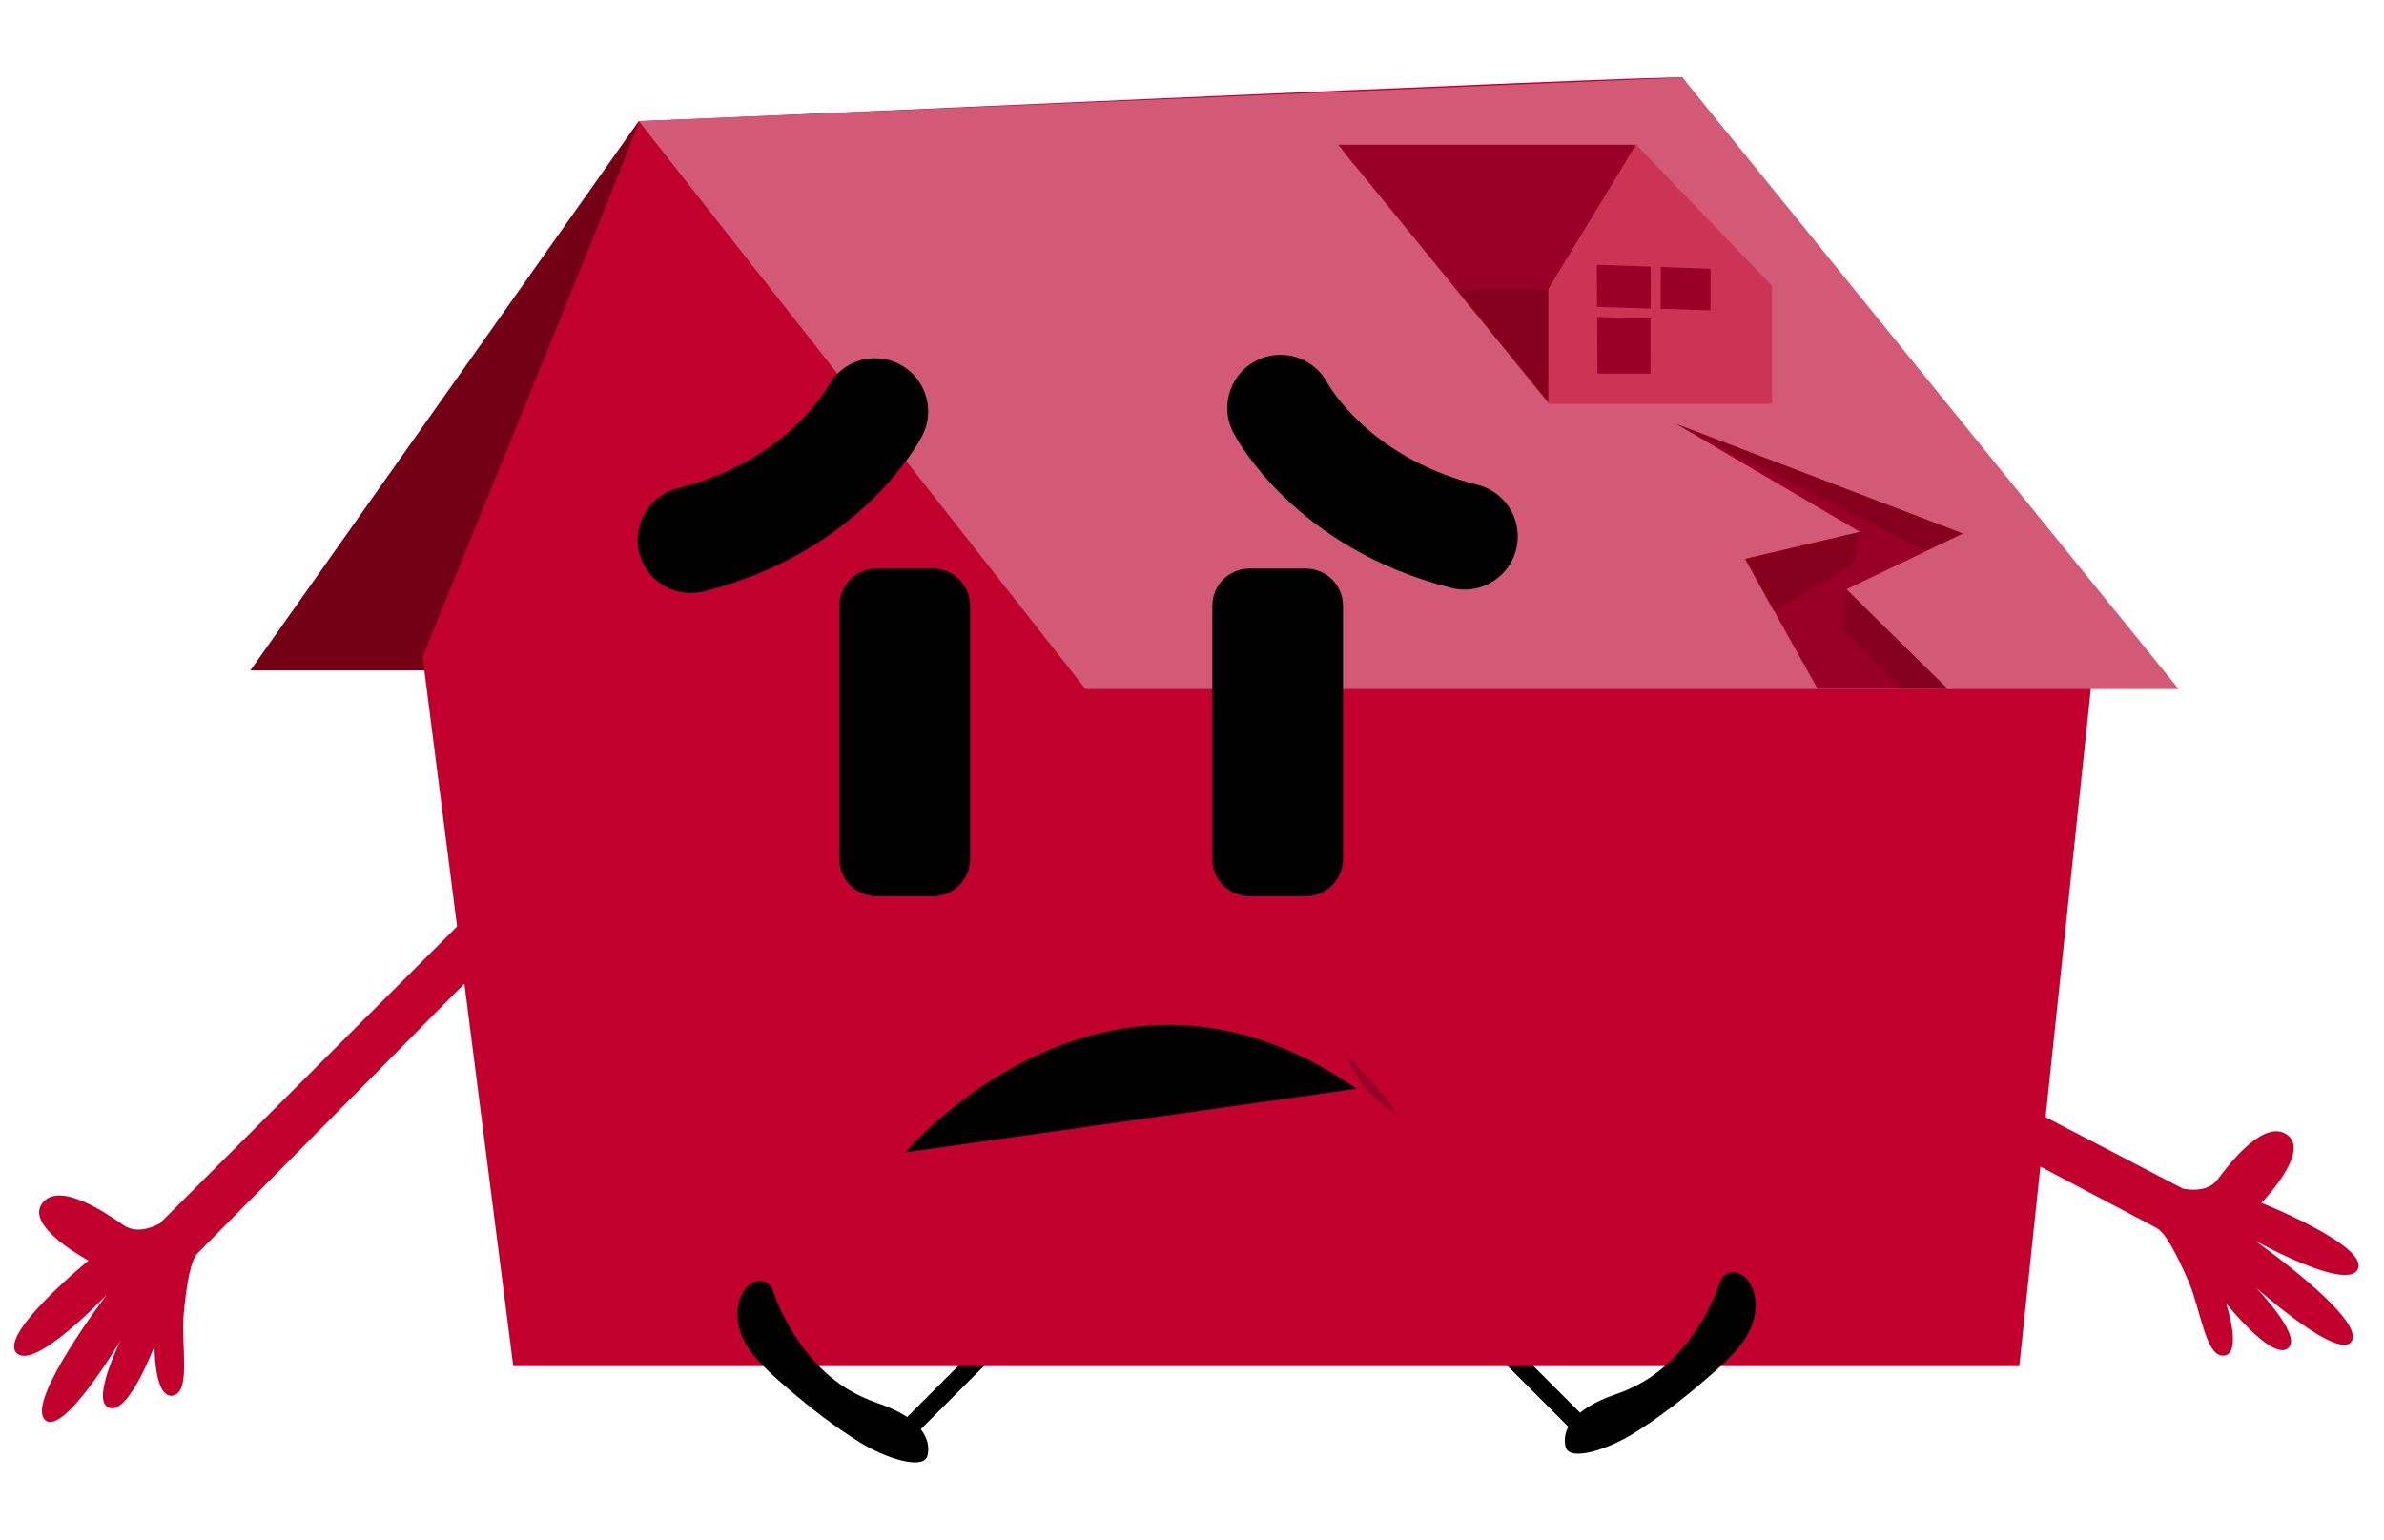
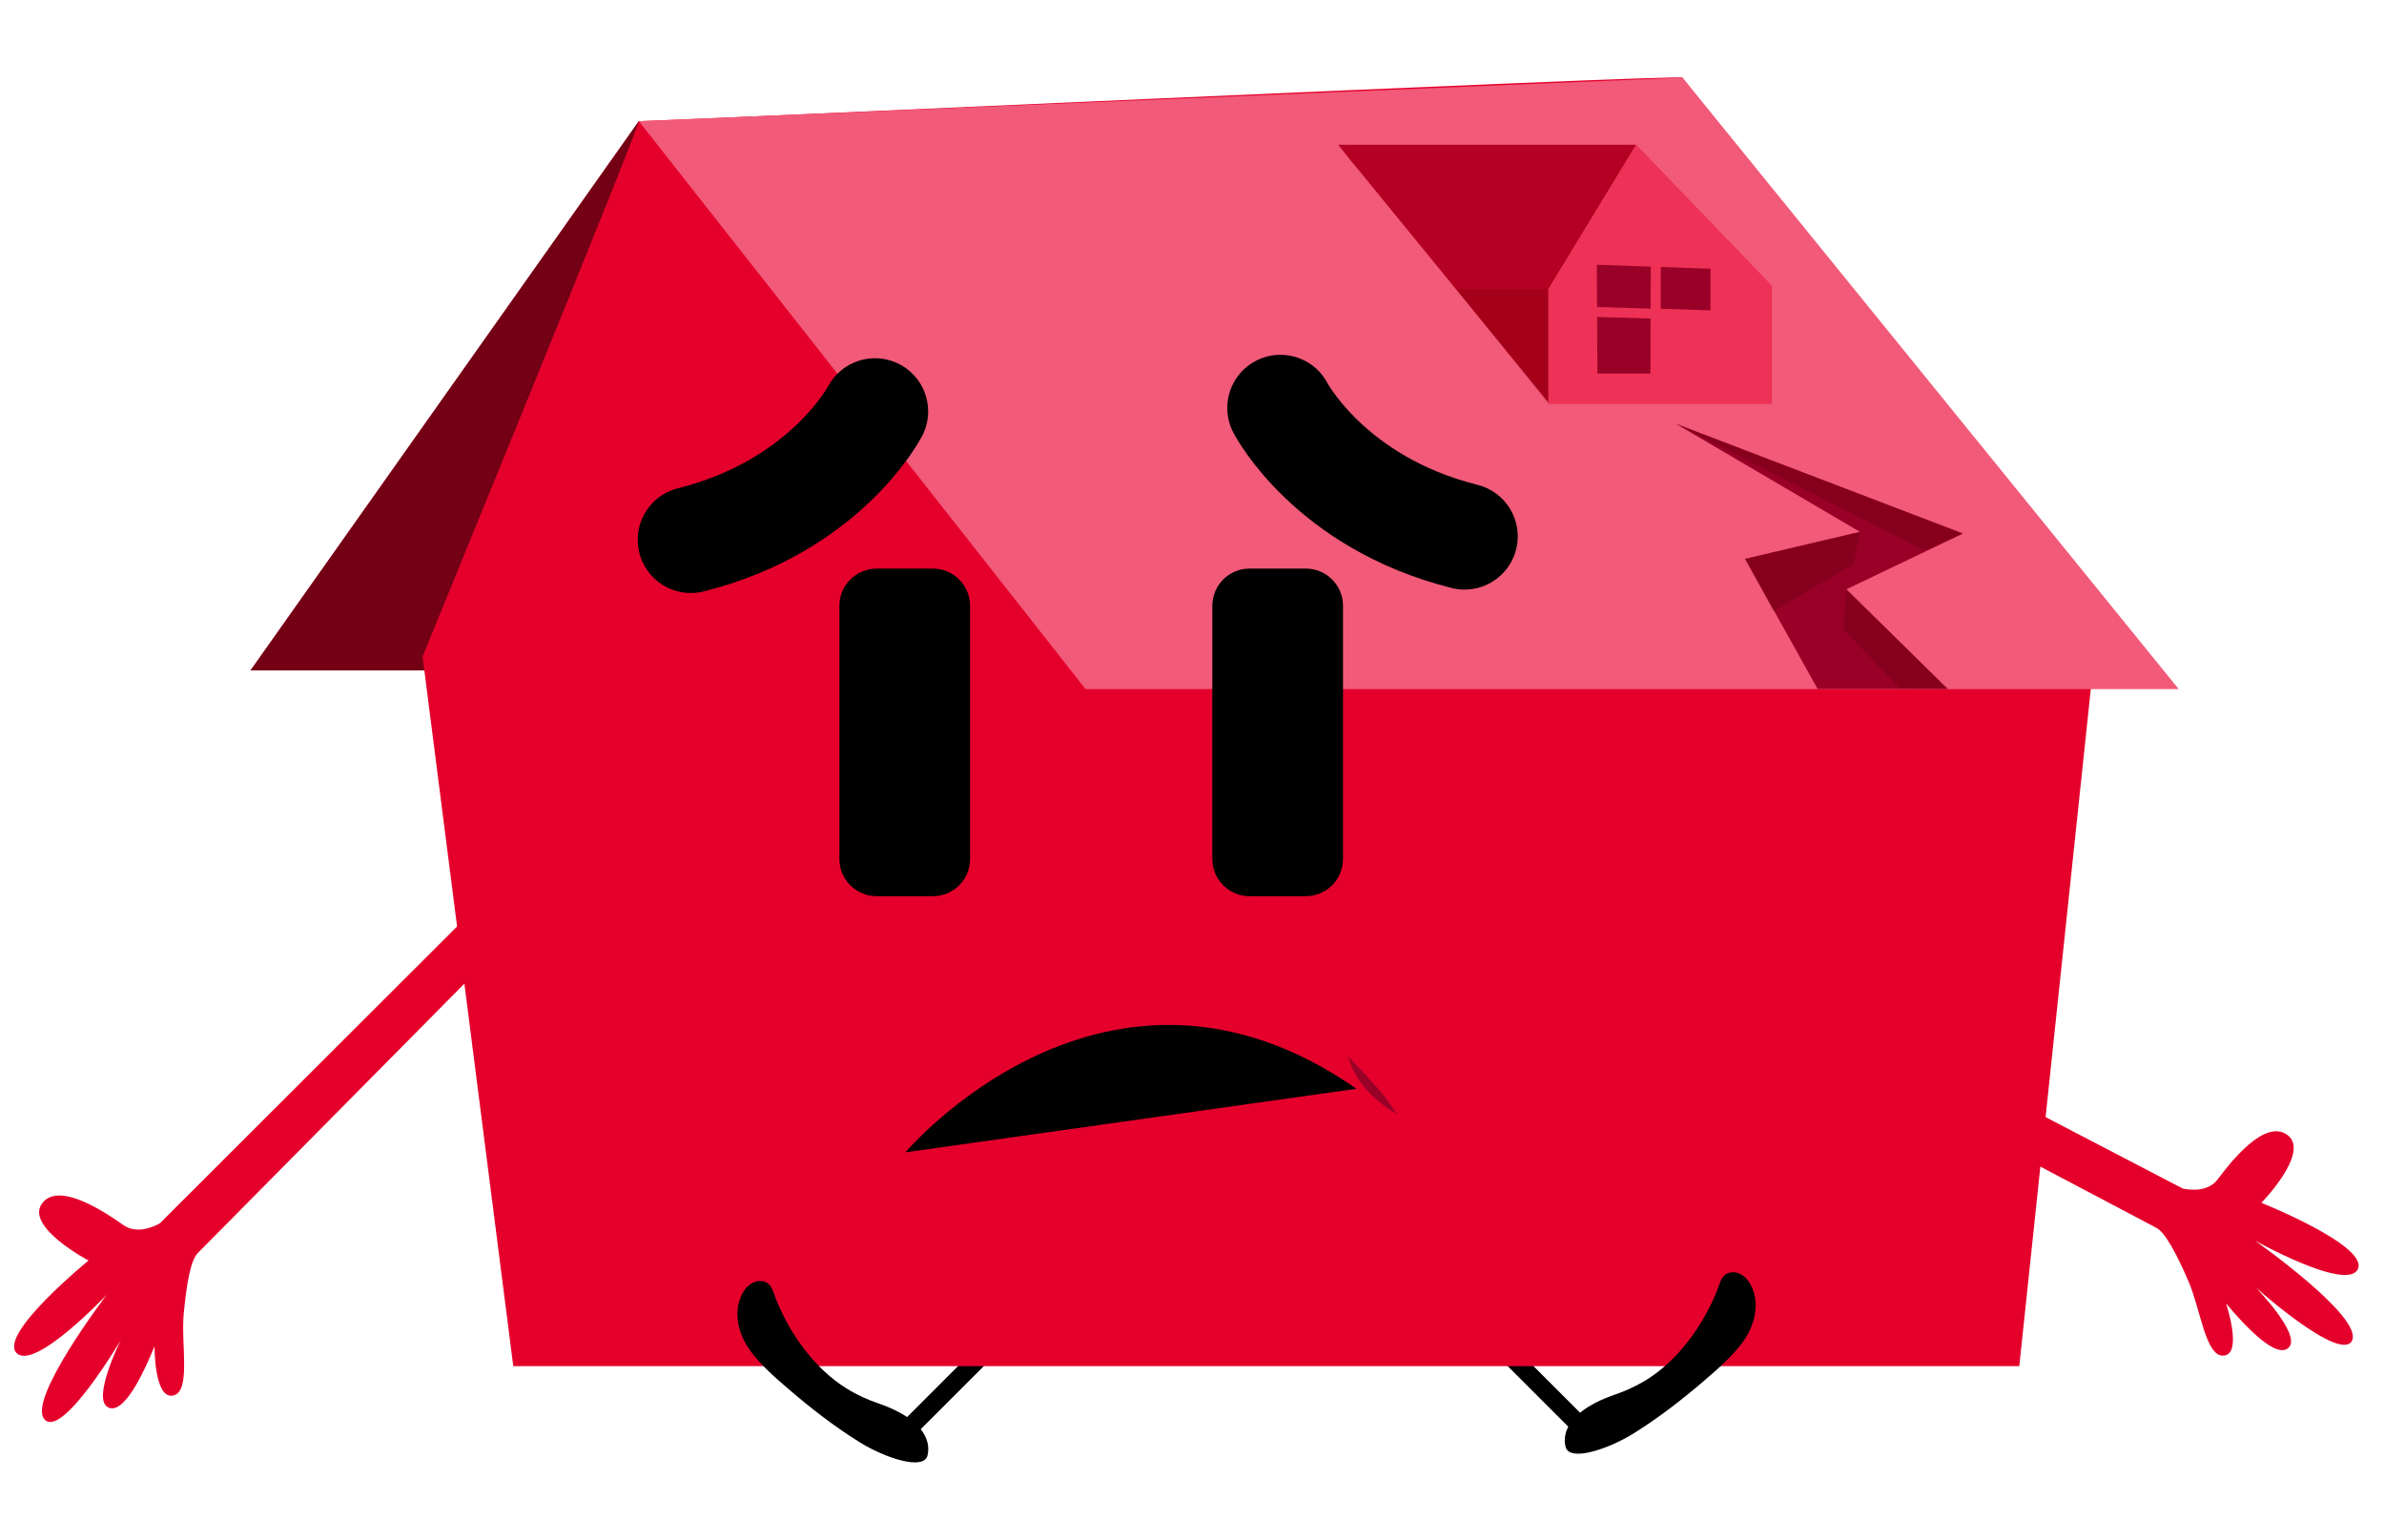
<svg xmlns="http://www.w3.org/2000/svg" viewBox="0 0 339.9 219.55">
  <defs>
    <style>
-       .cls-1, .cls-2, .cls-3, .cls-4, .cls-5 {
+       .cls-1, .cls-2 {
+         fill: #b40023;
+       }
+ 
+       .cls-3 {
+         fill: #f15a78;
+       }
+ 
+       .cls-4 {
+         opacity: .6;
+       }
+ 
+       .cls-4, .cls-5, .cls-2, .cls-6 {
+         mix-blend-mode: multiply;
+       }
+ 
+       .cls-4, .cls-5, .cls-7, .cls-8 {
        fill: #980027;
      }

-       .cls-1, .cls-2, .cls-3, .cls-6 {
-         mix-blend-mode: multiply;
+       .cls-9 {
+         fill: #e4002b;
      }

-       .cls-1, .cls-6 {
+       .cls-2 {
        opacity: .3;
      }

-       .cls-7 {
-         fill: #c2002e;
-       }
- 
-       .cls-2 {
-         opacity: .6;
+       .cls-2, .cls-10 {
+         isolation: isolate;
      }

      .cls-8 {
-         isolation: isolate;
-       }
- 
-       .cls-9 {
-         fill: #d25a76;
-       }
- 
-       .cls-5 {
        opacity: 0;
      }

-       .cls-10 {
-         fill: #cc3456;
+       .cls-11 {
+         fill: #ee3156;
      }

-       .cls-11 {
+       .cls-6 {
+         opacity: .3;
+       }
+ 
+       .cls-12 {
        fill: none;
        stroke: #000;
        stroke-linecap: round;
        stroke-miterlimit: 10;
        stroke-width: 15.16px;
      }
    </style>
  </defs>
-   <g class="cls-8">
+   <g class="cls-10">
    <g id="Capa_1" data-name="Capa 1">
      <g>
        <rect x="215.94" y="181.54" width="2.6" height="27.37" transform="translate(508.9 179.66) rotate(135)" />
        <rect x="135.49" y="182.74" width="2.6" height="27.37" transform="translate(178.96 -39.2) rotate(45)" />
+         <polygon class="cls-7" points="91.08 17.27 35.71 95.59 95.72 95.59 91.08 17.27" />
        <polygon class="cls-4" points="91.08 17.27 35.71 95.59 95.72 95.59 91.08 17.27" />
-         <polygon class="cls-2" points="91.08 17.27 35.71 95.59 95.72 95.59 91.08 17.27" />
-         <path class="cls-7" d="M6.35,202.37c-2.56-2.76,8.87-17.77,8.87-17.77,0,0-10.4,11.02-12.89,8.28-2.49-2.73,10.29-13.15,10.29-13.15,0,0-9.01-4.77-6.65-8.1,2.36-3.34,9.2,1.34,11.62,3.04,1.86,1.31,4.19.31,5.18-.23,8.69-8.68,57.79-57.71,57.79-57.71l3.47,5.52s-55.82,56.39-55.82,56.4c-1.03,1-1.61,4.39-2.02,8.72-.41,4.34,1.1,11.16-1.56,11.62-2.66.45-2.6-7.04-2.6-7.04-1.53,3.78-4.43,9.97-6.68,8.68-2.25-1.3,1.87-9.56,1.87-9.56,0,0-8.31,14.08-10.87,11.32Z" />
-         <path class="cls-7" d="M60.25,93.63l12.93,101.16h214.72l11.34-107.36S239.89,11.6,239.89,11.07s-149.35,6.38-148.82,6.2-30.83,76.36-30.83,76.36Z" />
-         <polygon class="cls-9" points="91.08 17.27 154.77 98.25 310.63 98.25 239.89 11.07 91.08 17.27" />
+         <path class="cls-9" d="M6.35,202.37c-2.56-2.76,8.87-17.77,8.87-17.77,0,0-10.4,11.02-12.89,8.28-2.49-2.73,10.29-13.15,10.29-13.15,0,0-9.01-4.77-6.65-8.1,2.36-3.34,9.2,1.34,11.62,3.04,1.86,1.31,4.19.31,5.18-.23,8.69-8.68,57.79-57.71,57.79-57.71l3.47,5.52s-55.82,56.39-55.82,56.4c-1.03,1-1.61,4.39-2.02,8.72-.41,4.34,1.1,11.16-1.56,11.62-2.66.45-2.6-7.04-2.6-7.04-1.53,3.78-4.43,9.97-6.68,8.68-2.25-1.3,1.87-9.56,1.87-9.56,0,0-8.31,14.08-10.87,11.32Z" />
+         <path class="cls-9" d="M60.25,93.63l12.93,101.16h214.72l11.34-107.36S239.89,11.6,239.89,11.07s-149.35,6.38-148.82,6.2-30.83,76.36-30.83,76.36Z" />
+         <polygon class="cls-3" points="91.08 17.27 154.77 98.25 310.63 98.25 239.89 11.07 91.08 17.27" />
        <rect x="119.68" y="81.07" width="18.63" height="46.71" rx="5.3" ry="5.3" />
        <rect x="172.85" y="81.07" width="18.63" height="46.71" rx="5.3" ry="5.3" transform="translate(364.33 208.85) rotate(180)" />
-         <path class="cls-7" d="M335.35,191.11c1.55-3.38-13.86-14.23-13.86-14.23,0,0,13.2,7.37,14.69,4.05,1.49-3.33-13.76-9.43-13.76-9.43,0,0,7-7.18,3.74-9.65-3.26-2.47-8.24,3.99-9.98,6.31-1.34,1.79-3.85,1.53-4.94,1.32-10.87-5.66-72.27-37.63-72.27-37.63l-1.55,6.25s70.01,36.96,70.01,36.96c1.28.65,2.88,3.68,4.61,7.67,1.73,3.99,2.44,10.91,5.08,10.55,2.64-.36.26-7.44.26-7.44,2.61,3.13,7.26,8.14,8.98,6.25,1.71-1.89-4.73-8.51-4.73-8.51,0,0,12.19,10.89,13.74,7.52Z" />
-         <polyline class="cls-4" points="192.78 23.11 220.77 57.37 220.77 41.23 233.29 20.64 190.8 20.64 193.27 23.77" />
-         <polygon class="cls-10" points="233.29 20.64 252.64 40.74 252.64 57.59 220.77 57.59 220.77 41.23 233.29 20.64" />
-         <polygon class="cls-1" points="220.77 57.59 207.62 41.23 220.77 41.23 220.77 57.59" />
-         <path class="cls-4" d="M192.23,150.63c2.4,2.61,5.09,5.15,6.91,8.23-3.11-1.85-5.99-4.65-6.91-8.23h0Z" />
+         <path class="cls-9" d="M335.35,191.11c1.55-3.38-13.86-14.23-13.86-14.23,0,0,13.2,7.37,14.69,4.05,1.49-3.33-13.76-9.43-13.76-9.43,0,0,7-7.18,3.74-9.65-3.26-2.47-8.24,3.99-9.98,6.31-1.34,1.79-3.85,1.53-4.94,1.32-10.87-5.66-72.27-37.63-72.27-37.63l-1.55,6.25s70.01,36.96,70.01,36.96c1.28.65,2.88,3.68,4.61,7.67,1.73,3.99,2.44,10.91,5.08,10.55,2.64-.36.26-7.44.26-7.44,2.61,3.13,7.26,8.14,8.98,6.25,1.71-1.89-4.73-8.51-4.73-8.51,0,0,12.19,10.89,13.74,7.52Z" />
+         <polyline class="cls-1" points="192.78 23.11 220.77 57.37 220.77 41.23 233.29 20.64 190.8 20.64 193.27 23.77" />
+         <polygon class="cls-11" points="233.29 20.64 252.64 40.74 252.64 57.59 220.77 57.59 220.77 41.23 233.29 20.64" />
+         <polygon class="cls-2" points="220.77 57.59 207.62 41.23 220.77 41.23 220.77 57.59" />
+         <path class="cls-7" d="M192.23,150.63c2.4,2.61,5.09,5.15,6.91,8.23-3.11-1.85-5.99-4.65-6.91-8.23h0Z" />
        <g>
-           <path class="cls-4" d="M235.36,38.02l-7.69-.27c0,.12.01,2.87.03,6.02l7.64.23.02-5.98Z" />
-           <polygon class="cls-5" points="236.75 53.26 243.87 53.26 243.87 45.68 236.77 45.46 236.75 53.26" />
-           <polygon class="cls-4" points="243.87 44.25 243.87 38.32 236.79 38.07 236.78 44.03 243.87 44.25" />
-           <path class="cls-4" d="M227.71,45.19c.02,3.98.04,8.07.04,8.07h7.56l.02-7.84-7.63-.23Z" />
+           <path class="cls-7" d="M235.36,38.02l-7.69-.27c0,.12.01,2.87.03,6.02l7.64.23.02-5.98Z" />
+           <polygon class="cls-8" points="236.75 53.26 243.87 53.26 243.87 45.68 236.77 45.46 236.75 53.26" />
+           <polygon class="cls-7" points="243.87 44.25 243.87 38.32 236.79 38.07 236.78 44.03 243.87 44.25" />
+           <path class="cls-7" d="M227.71,45.19c.02,3.98.04,8.07.04,8.07h7.56l.02-7.84-7.63-.23Z" />
        </g>
-         <path class="cls-11" d="M182.56,58.17s6.99,13.49,26.25,18.31" />
-         <path class="cls-11" d="M124.75,58.66s-6.99,13.49-26.25,18.31" />
+         <path class="cls-12" d="M182.56,58.17s6.99,13.49,26.25,18.31" />
+         <path class="cls-12" d="M124.75,58.66s-6.99,13.49-26.25,18.31" />
        <path d="M239.72,192.43c-1.61,1.84-3.45,3.44-5.5,4.62-1.23.71-2.54,1.3-3.88,1.76-6.35,2.16-7.67,5.25-7.13,7.47.54,2.22,6.13.31,9.6-1.84,3.6-2.23,7.01-4.87,10.22-7.63,1.92-1.65,3.94-3.4,5.44-5.45,1.79-2.44,2.64-5.89.87-8.61-.57-.87-1.61-1.52-2.63-1.32-1.02.2-1.36,1.02-1.65,1.89-.36,1.1-.88,2.18-1.4,3.21-1.07,2.12-2.39,4.11-3.95,5.9Z" />
        <path d="M115.73,193.67c1.61,1.84,3.45,3.44,5.5,4.62,1.23.71,2.54,1.3,3.88,1.76,6.35,2.16,7.67,5.25,7.13,7.47-.54,2.22-6.13.31-9.6-1.84-3.6-2.23-7.01-4.87-10.22-7.63-1.92-1.65-3.94-3.4-5.44-5.45-1.79-2.44-2.64-5.89-.87-8.61.57-.87,1.61-1.52,2.63-1.32,1.02.2,1.36,1.02,1.65,1.89.36,1.1.88,2.18,1.4,3.21,1.07,2.12,2.39,4.11,3.95,5.9Z" />
        <path d="M129.09,164.3s28.65-33.91,64.31-9.06l-64.31,9.06Z" />
-         <polygon class="cls-4" points="259.15 98.23 277.7 98.23 263.25 84.02 279.87 76.07 238.92 60.41 265.18 75.83 248.8 79.68 259.15 98.23" />
+         <polygon class="cls-7" points="259.15 98.23 277.7 98.23 263.25 84.02 279.87 76.07 238.92 60.41 265.18 75.83 248.8 79.68 259.15 98.23" />
        <g class="cls-6">
-           <polygon class="cls-3" points="265.18 75.83 264.21 80.45 252.83 87.14 248.8 79.68 265.18 75.83" />
+           <polygon class="cls-5" points="265.18 75.83 264.21 80.45 252.83 87.14 248.8 79.68 265.18 75.83" />
        </g>
        <g class="cls-6">
-           <polygon class="cls-3" points="263.25 84.02 262.77 89.67 270.9 98.16 277.7 98.23 263.25 84.02" />
+           <polygon class="cls-5" points="263.25 84.02 262.77 89.67 270.9 98.16 277.7 98.23 263.25 84.02" />
        </g>
        <g class="cls-6">
-           <polygon class="cls-3" points="238.92 60.41 274.33 78.47 279.87 76.07 238.92 60.41" />
+           <polygon class="cls-5" points="238.92 60.41 274.33 78.47 279.87 76.07 238.92 60.41" />
        </g>
      </g>
    </g>
  </g>
</svg>
